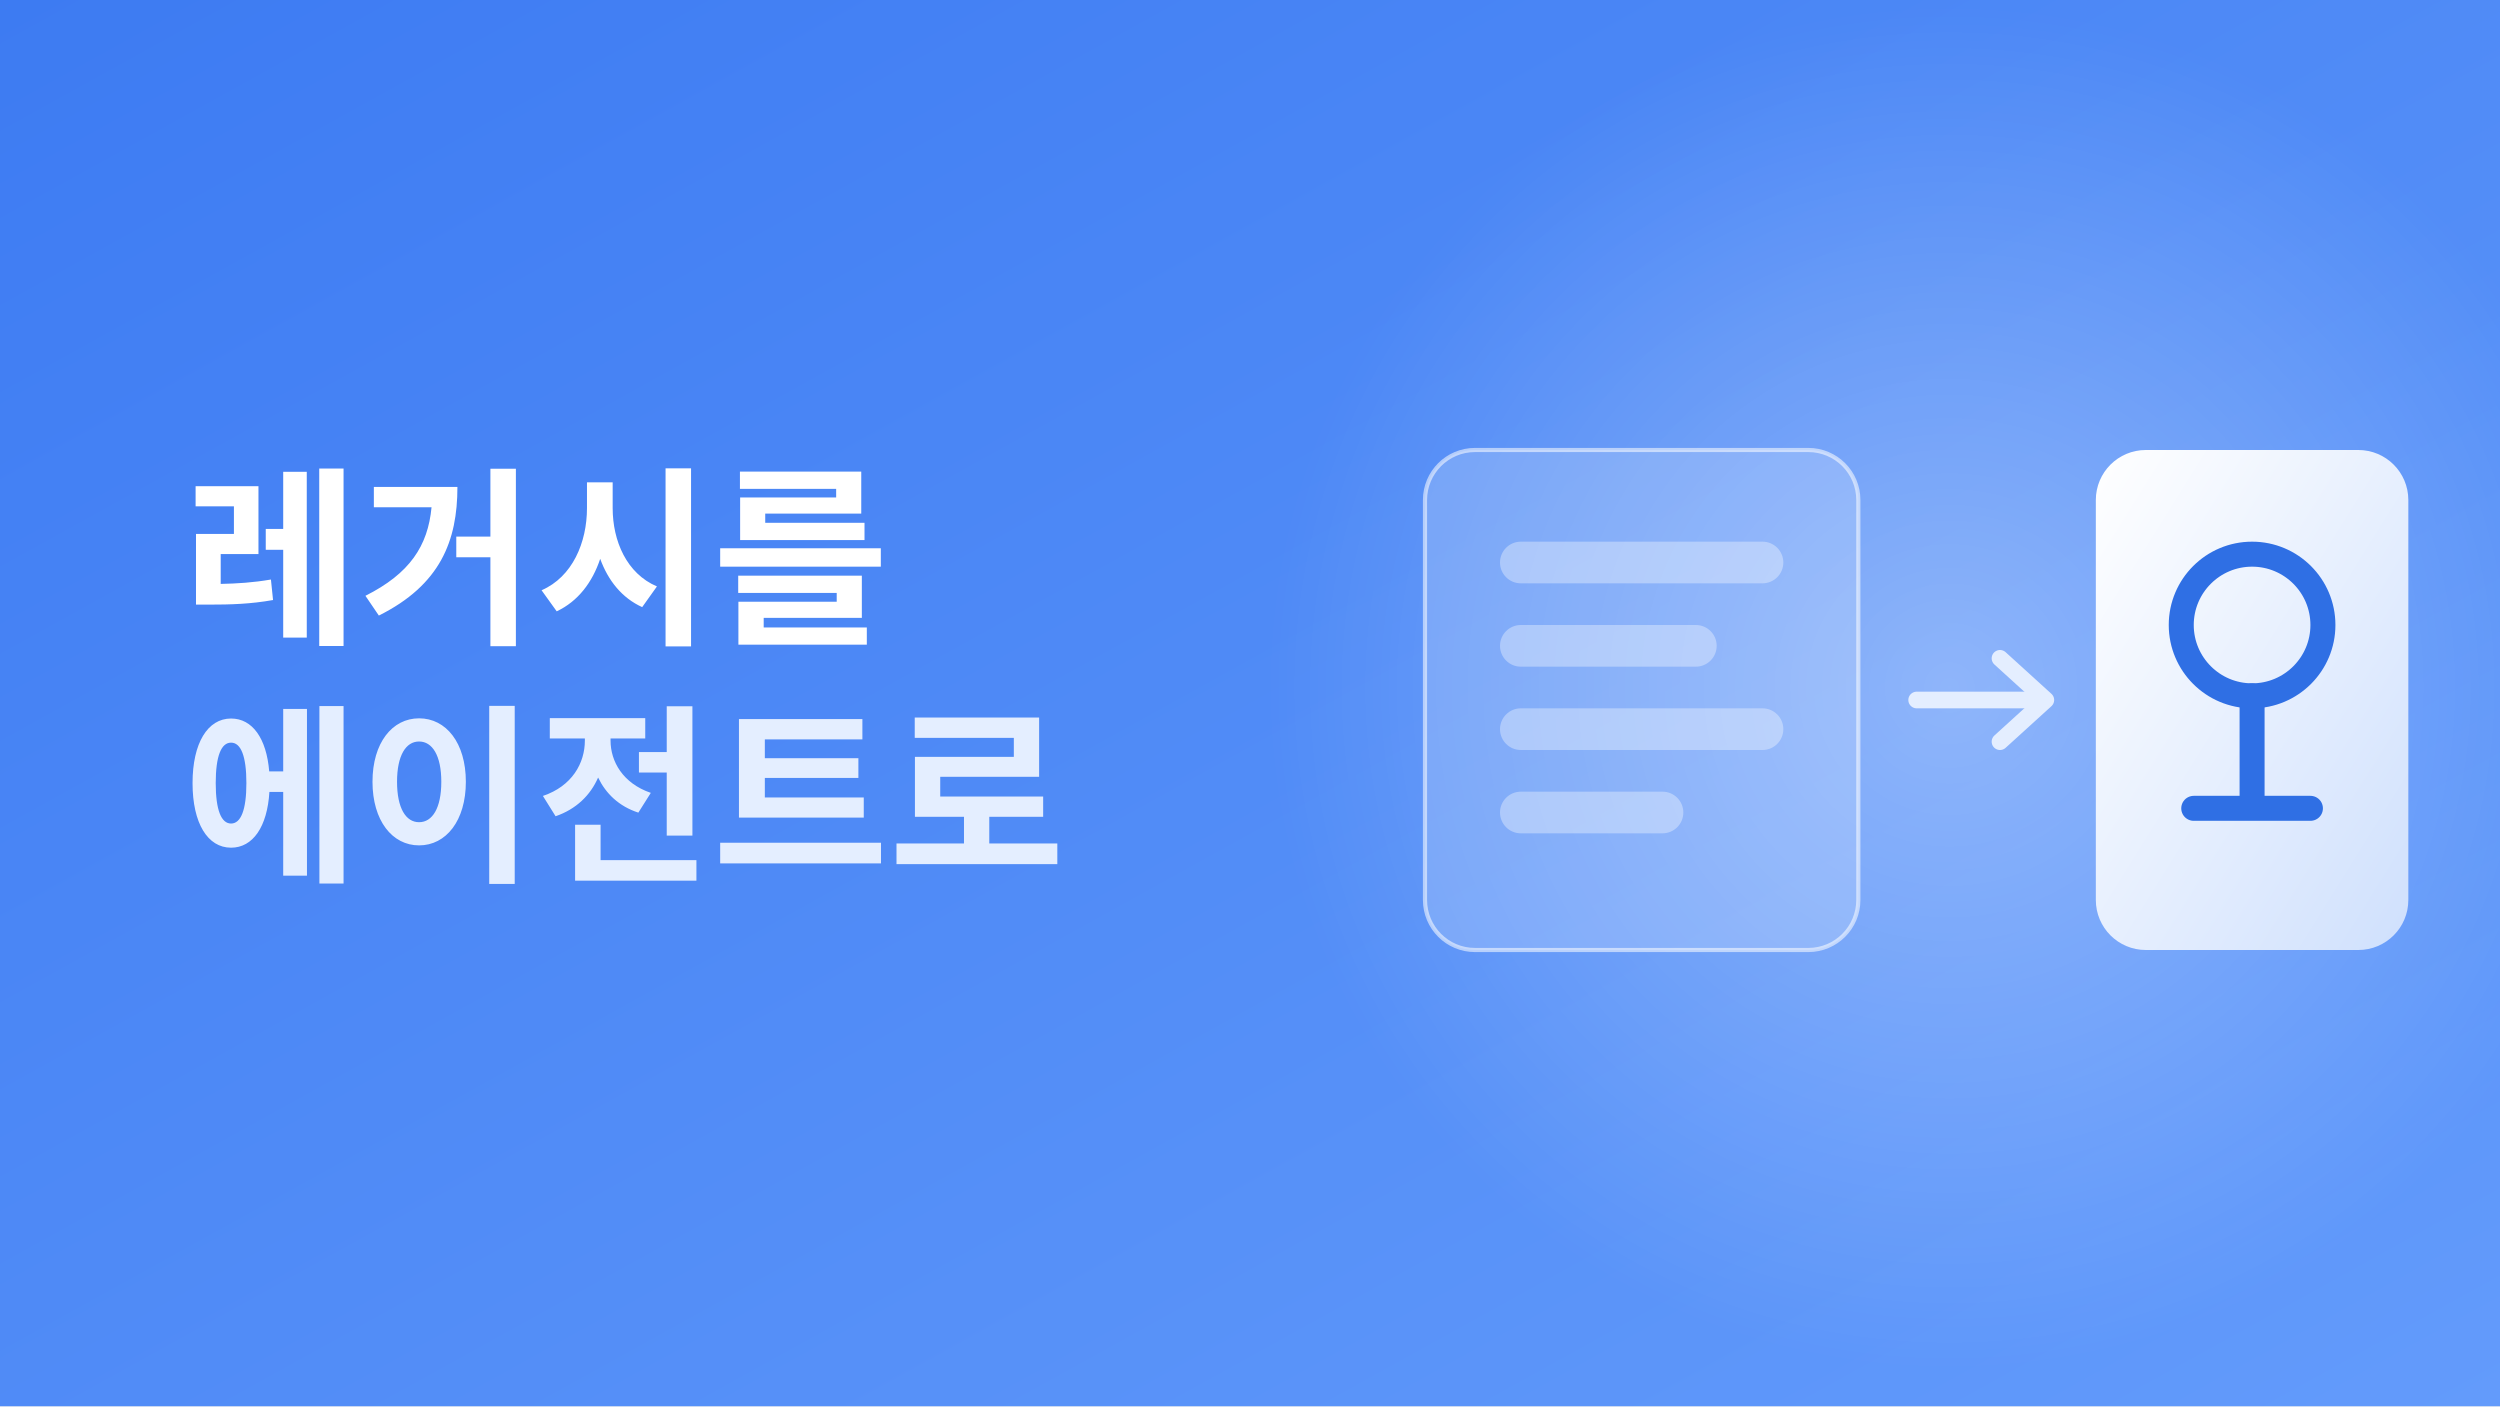
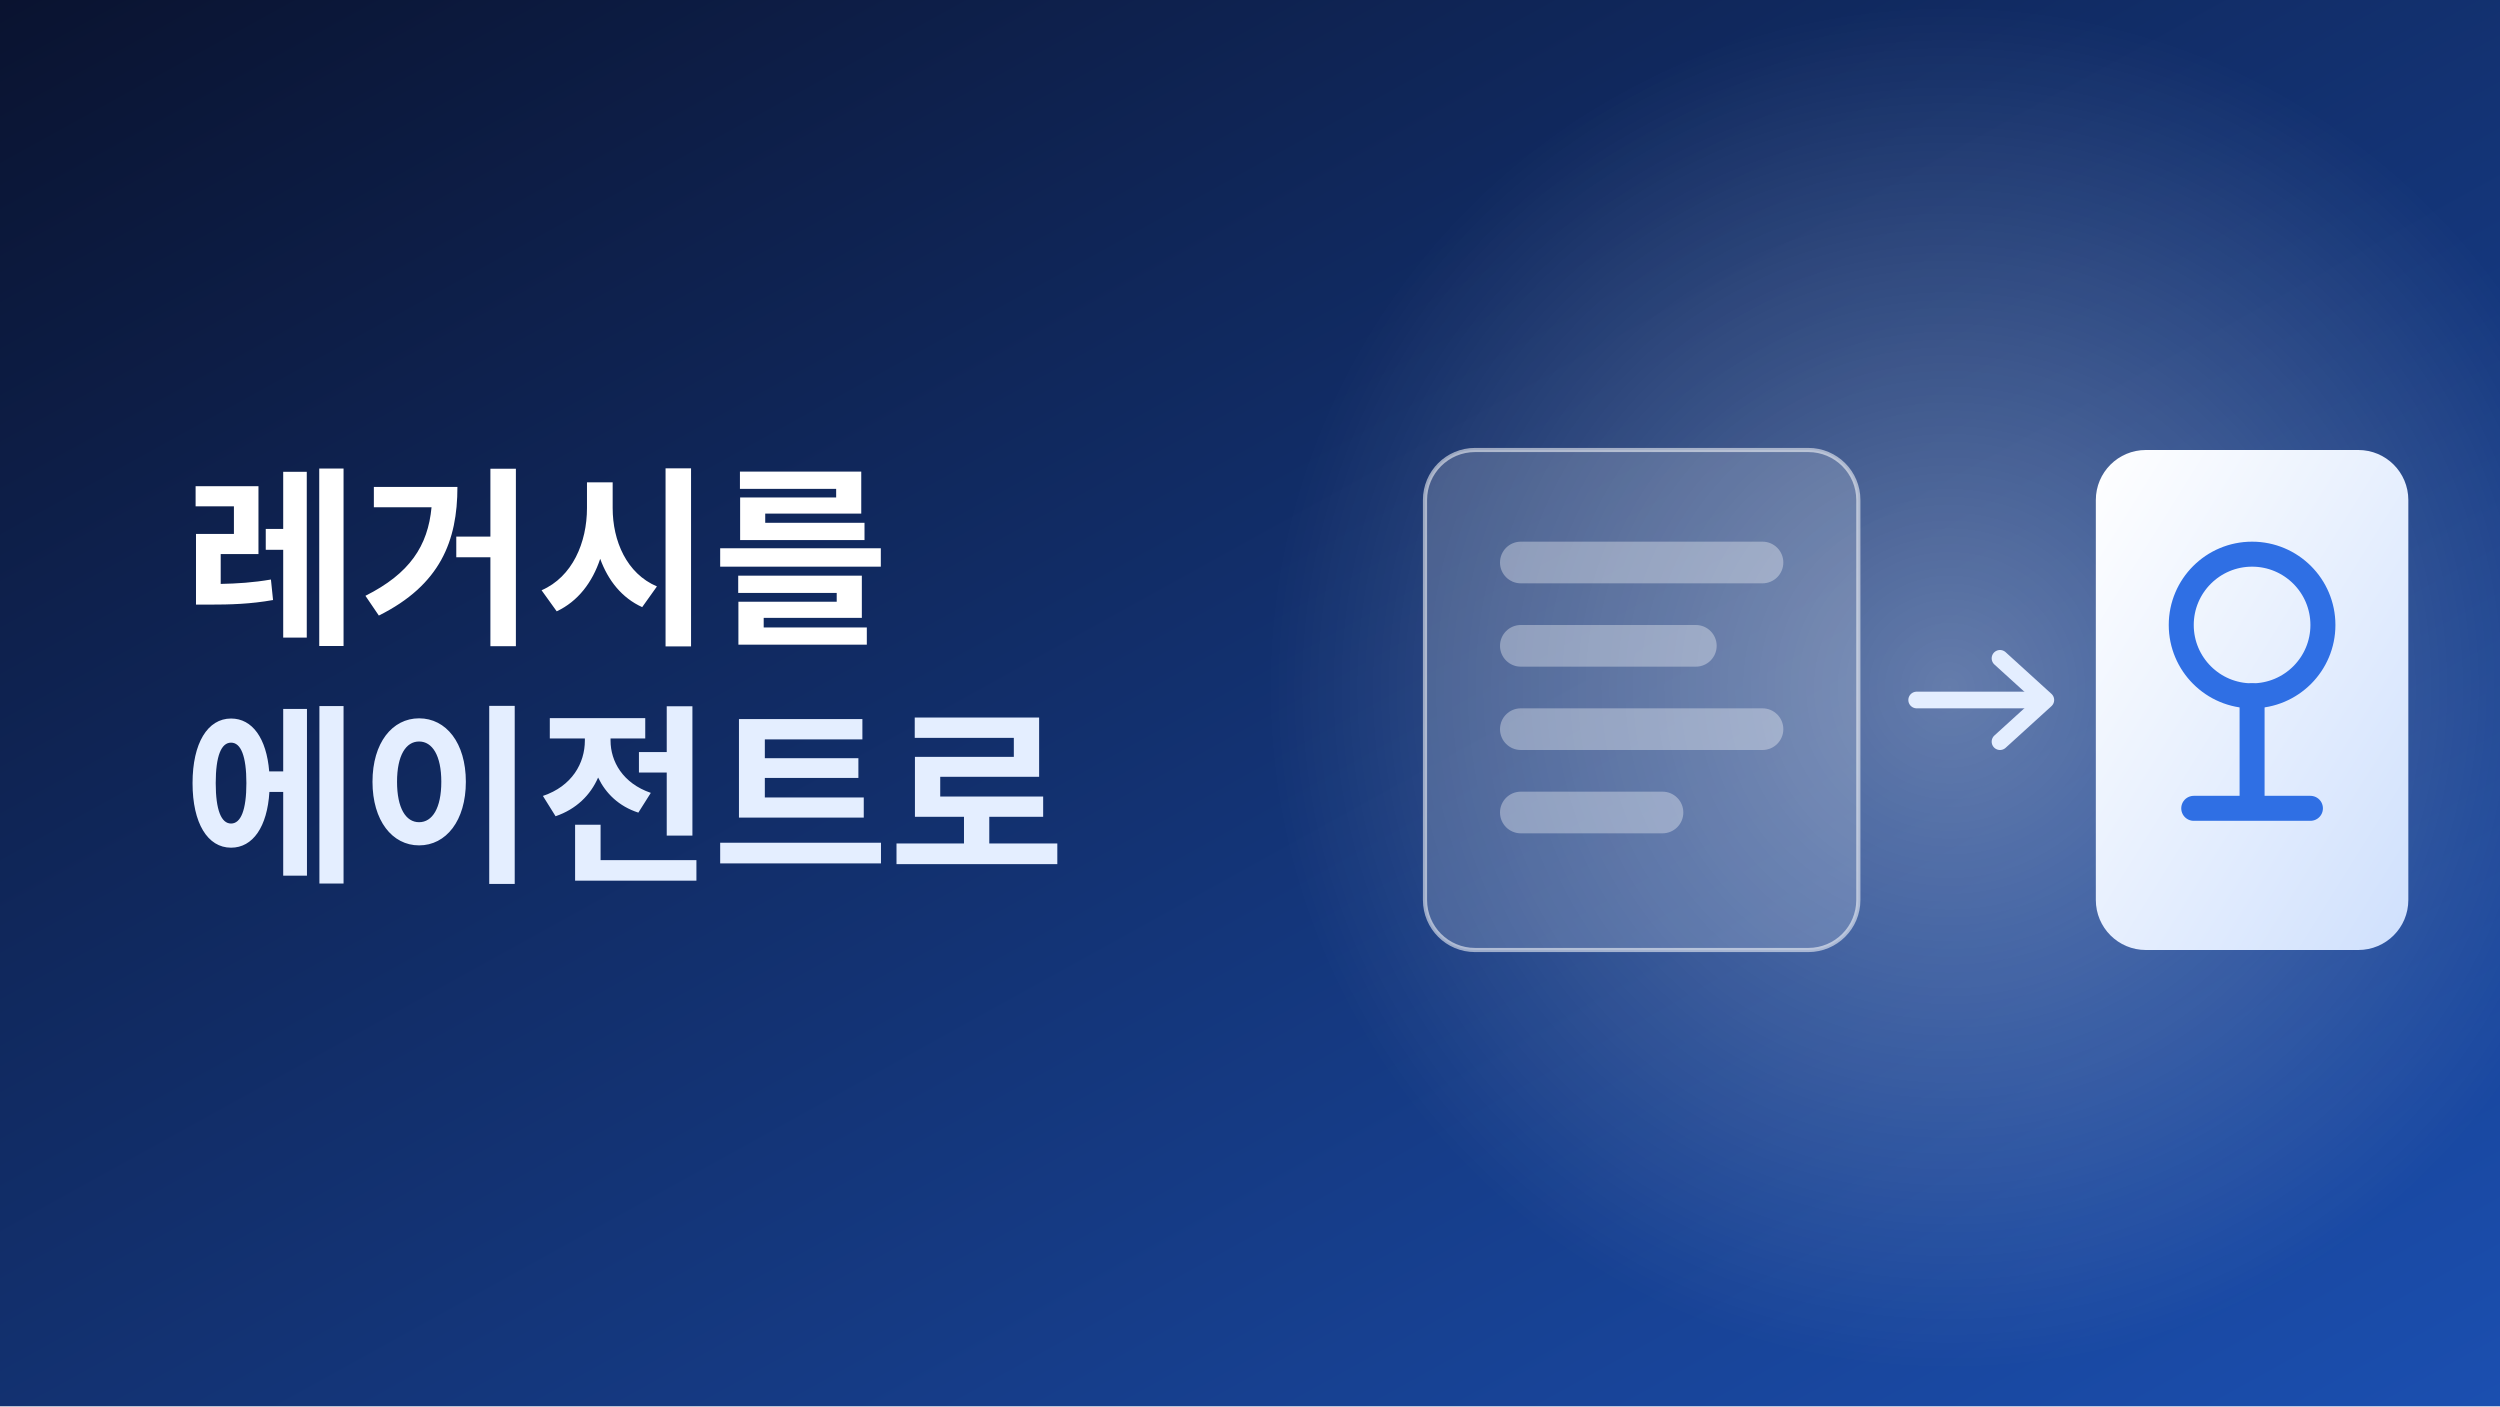
<svg xmlns="http://www.w3.org/2000/svg" viewBox="0 0 1200 675" role="img" aria-label="PathFinder — 레거시 시스템을 에이전트 도구로 바꾼다">
  <defs>
    <linearGradient id="bg" x1="0" y1="0" x2="1" y2="1">
-       <stop offset="0" stop-color="#3d7bf2" />
-       <stop offset="1" stop-color="#639bfb" />
+       <stop offset="0" stop-color="#0a1330" />
+       <stop offset="1" stop-color="#1b4fb0" />
    </linearGradient>
    <linearGradient id="badge" x1="0" y1="0" x2="1" y2="1">
      <stop offset="0" stop-color="#ffffff" />
      <stop offset="1" stop-color="#cfe0fd" />
    </linearGradient>
    <radialGradient id="glow" cx="50%" cy="50%" r="50%">
      <stop offset="0" stop-color="#ffffff" stop-opacity="0.34" />
      <stop offset="1" stop-color="#ffffff" stop-opacity="0" />
    </radialGradient>
  </defs>
  <rect width="1200" height="675" fill="url(#bg)" />
  <circle cx="936" cy="330" r="330" fill="url(#glow)" />
  <text x="88" y="302" font-family="Pretendard,'Pretendard Variable','Malgun Gothic','Apple SD Gothic Neo','Noto Sans KR',sans-serif" font-size="92" font-weight="800" fill="#ffffff">레거시를</text>
  <text x="88" y="416" font-family="Pretendard,'Pretendard Variable','Malgun Gothic','Apple SD Gothic Neo','Noto Sans KR',sans-serif" font-size="92" font-weight="800" fill="#e4eeff">에이전트로</text>
  <rect x="684" y="216" width="208" height="240" rx="24" fill="#ffffff2e" stroke="#ffffff8c" stroke-width="2" />
  <g fill="#ffffff59">
    <rect x="720" y="260" width="136" height="20" rx="10" />
    <rect x="720" y="300" width="104" height="20" rx="10" />
    <rect x="720" y="340" width="136" height="20" rx="10" />
    <rect x="720" y="380" width="88" height="20" rx="10" />
  </g>
  <path d="M920 336 L 976 336" stroke="#e4eeff" stroke-width="8" stroke-linecap="round" />
  <path d="M960 316 L 982 336 L 960 356" fill="none" stroke="#e4eeff" stroke-width="8" stroke-linecap="round" stroke-linejoin="round" />
  <rect x="1006" y="216" width="150" height="240" rx="24" fill="url(#badge)" />
  <circle cx="1081" cy="300" r="34" fill="none" stroke="#2f6fe4" stroke-width="12" />
  <path d="M1081 334 v54 M1053 388 h56" stroke="#2f6fe4" stroke-width="12" stroke-linecap="round" />
</svg>
